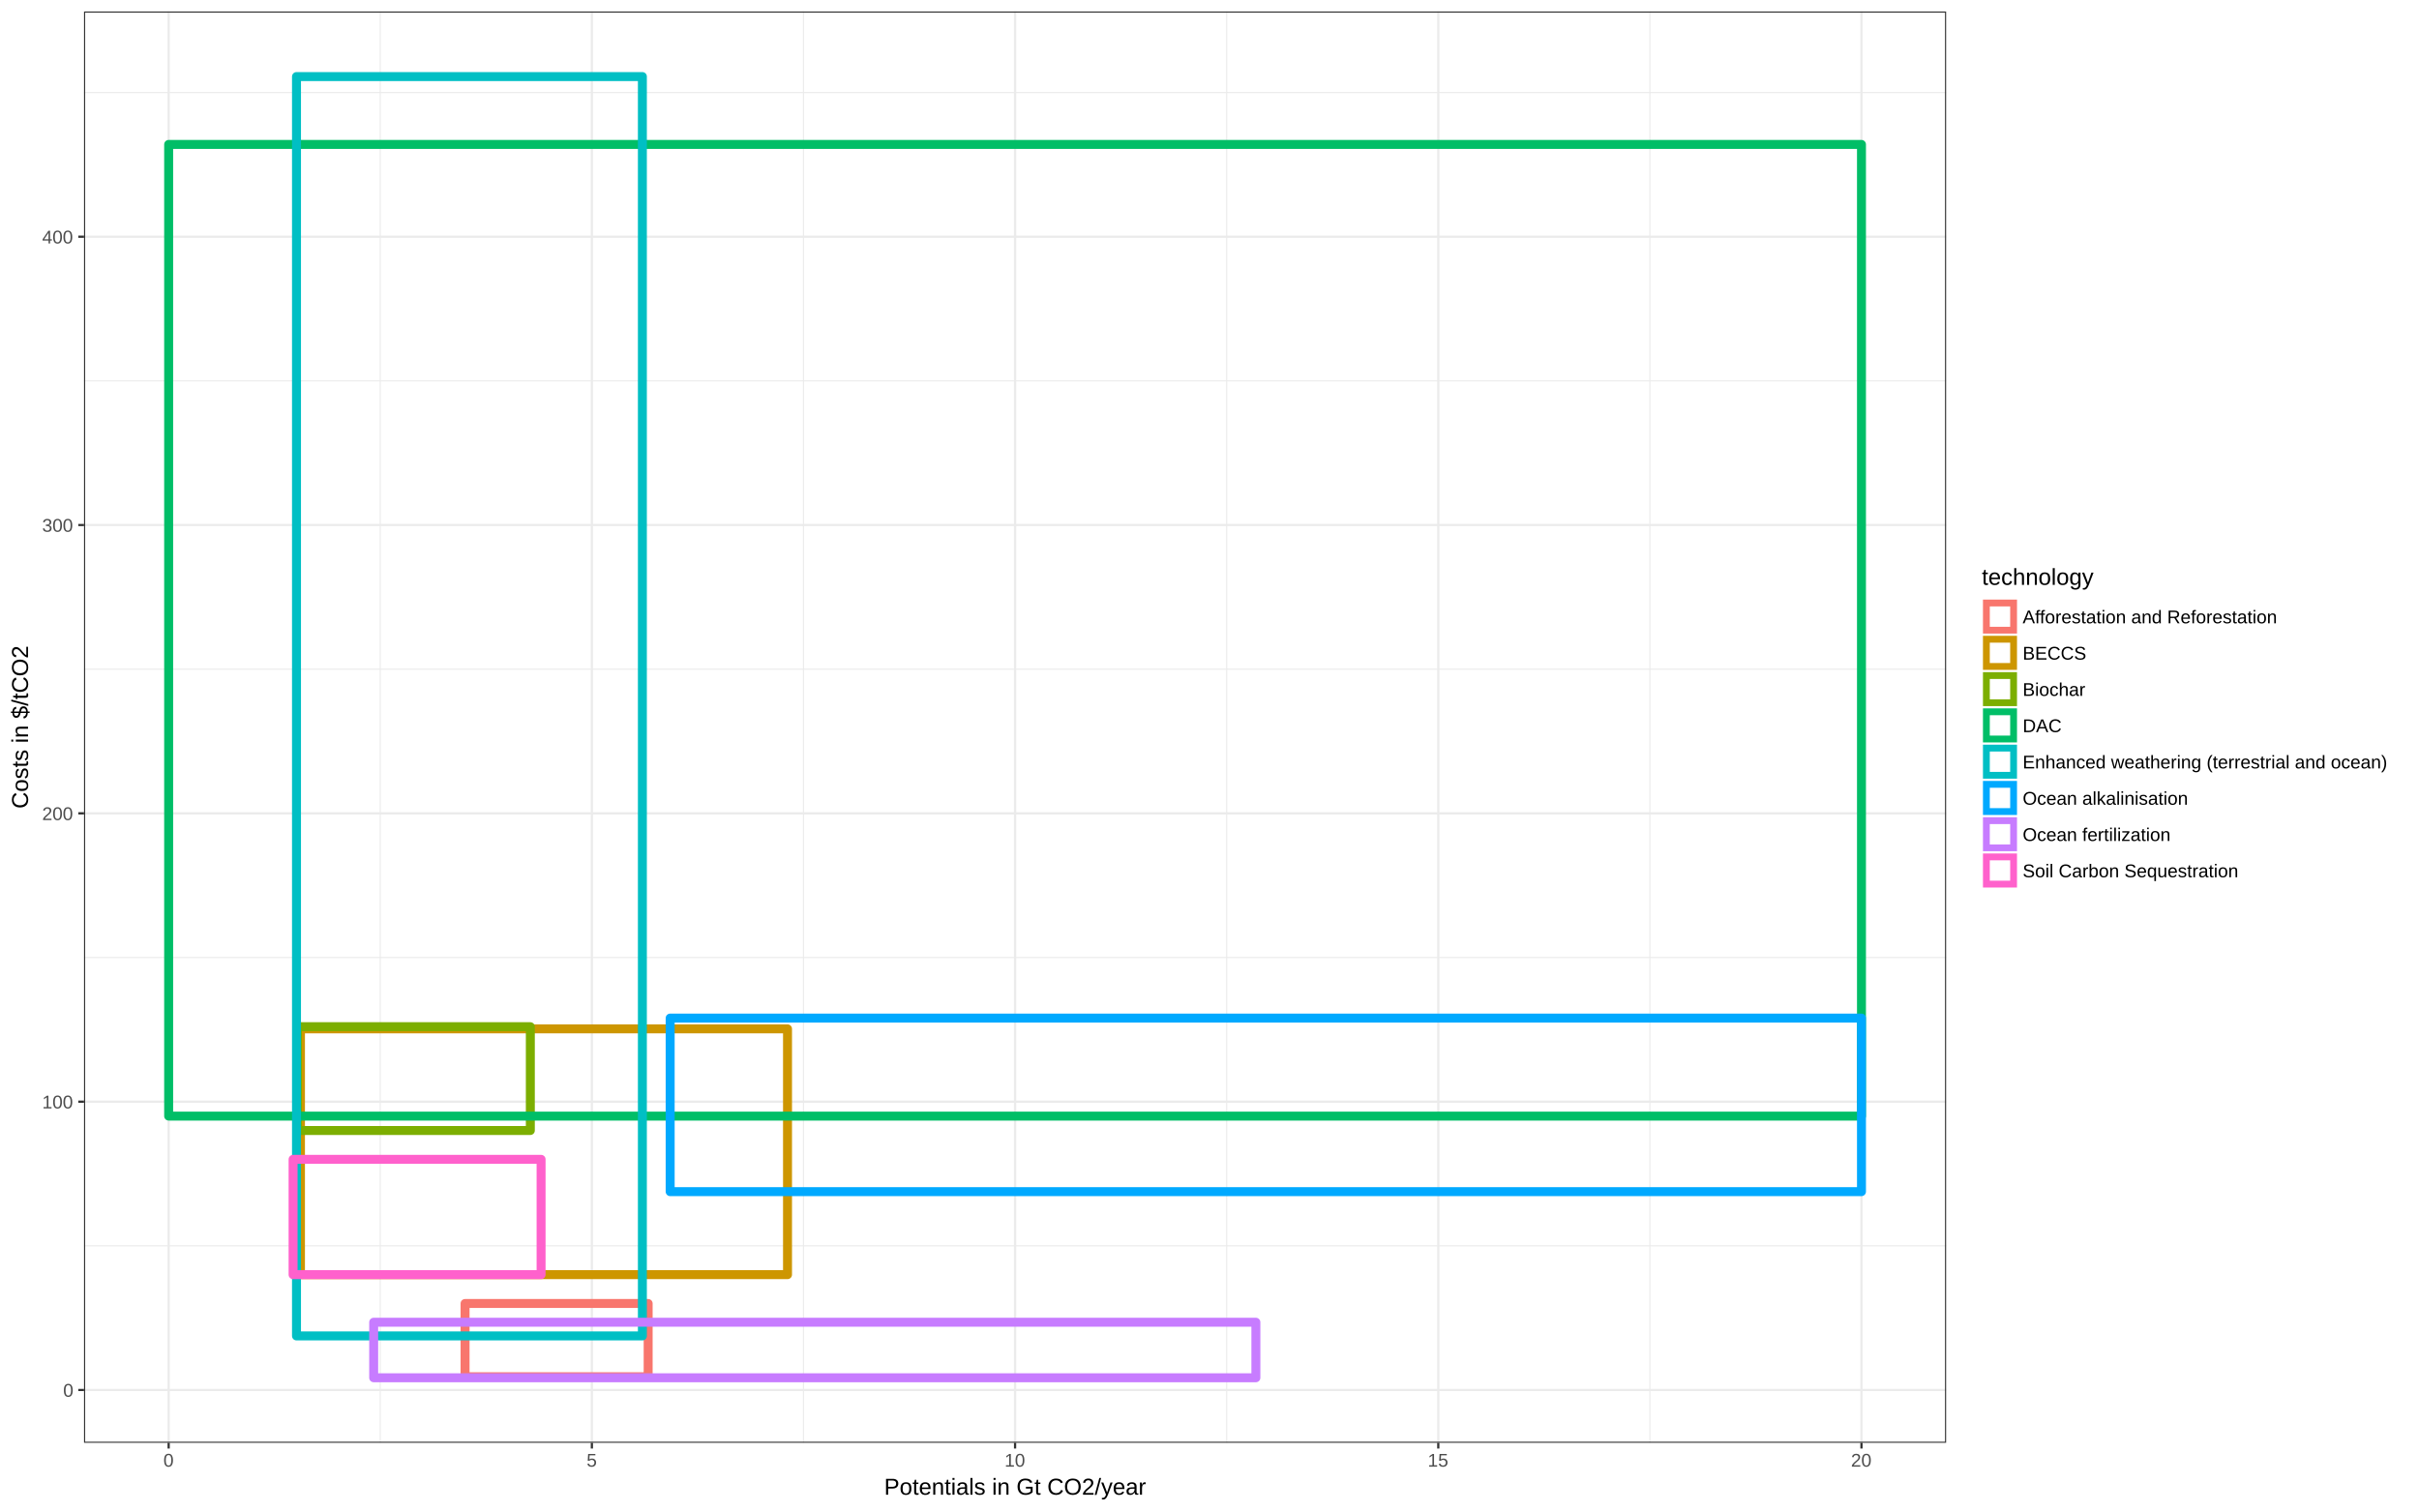
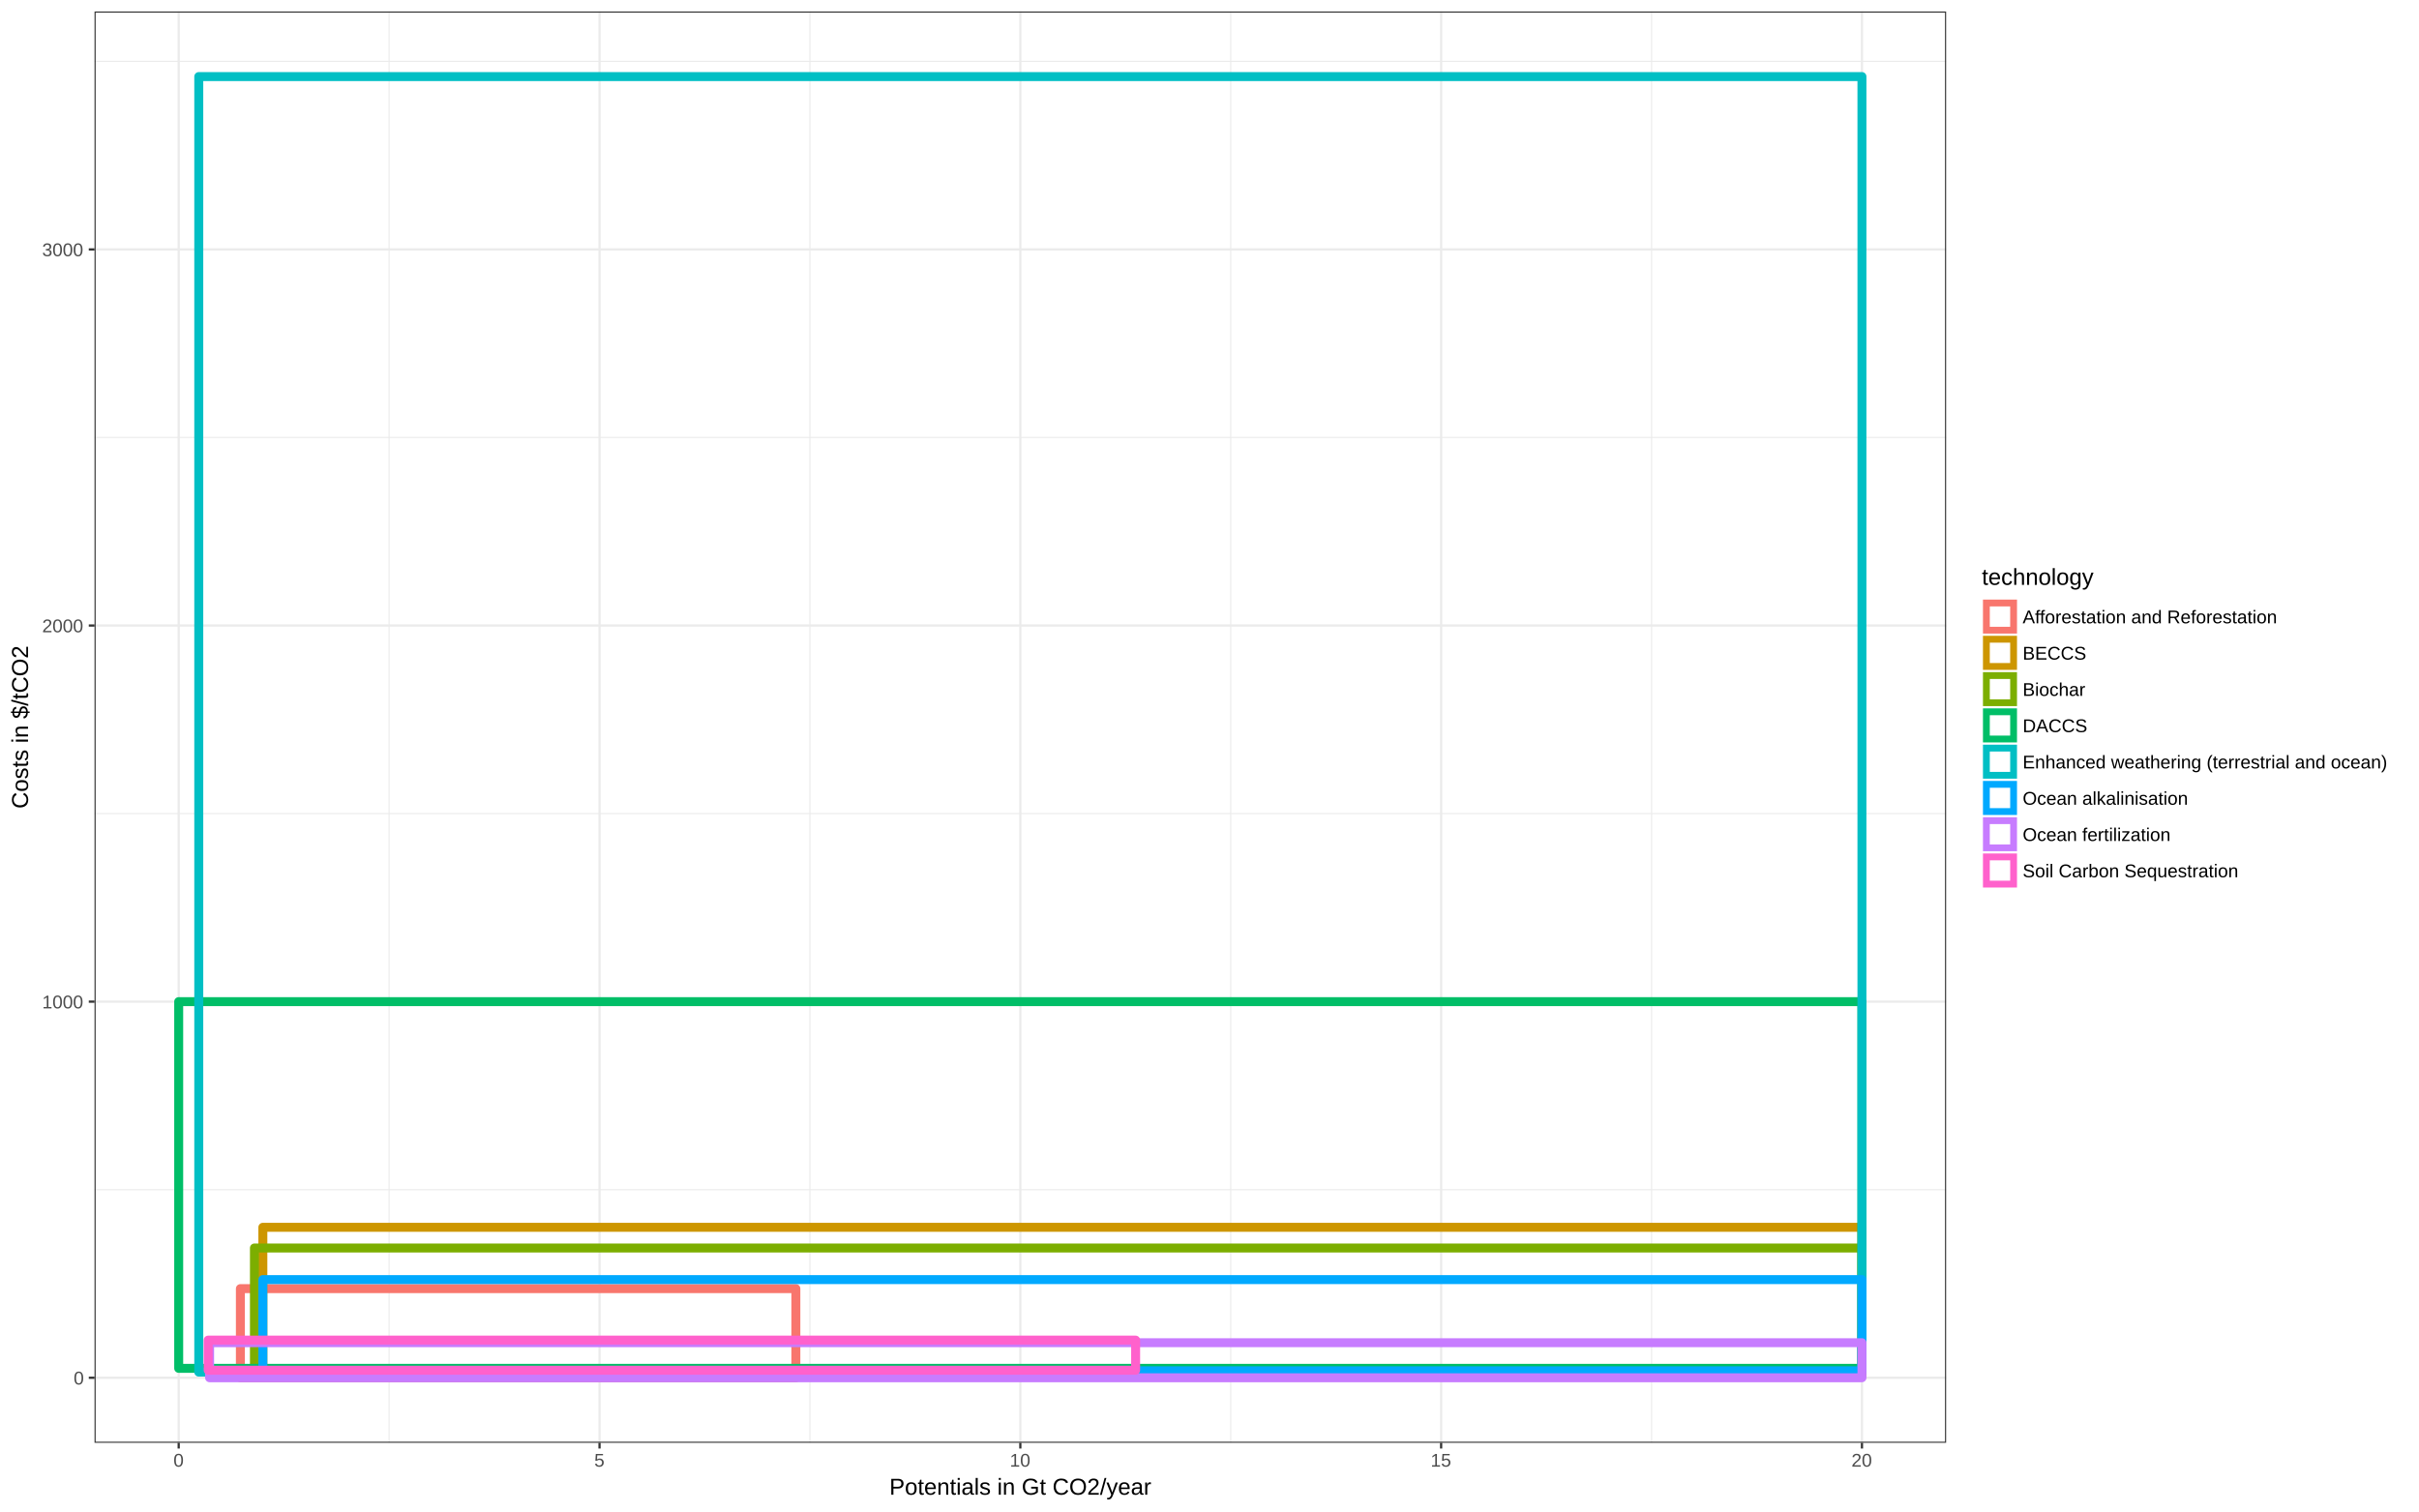
<svg xmlns="http://www.w3.org/2000/svg" viewBox="0 0 1152.00 720.00">
  <defs>
    <style type="text/css">
    line, polyline, path, rect, circle {
      fill: none;
      stroke: #000000;
      stroke-linecap: round;
      stroke-linejoin: round;
      stroke-miterlimit: 10.00;
    }
  </style>
  </defs>
  <rect width="100%" height="100%" style="stroke: none; fill: #FFFFFF;" />
-   <rect x="0.00" y="0.00" width="1152.00" height="720.00" style="stroke-width: 1.07; stroke: #FFFFFF; fill: #FFFFFF;" />
+   <rect x="-0.00" y="0.00" width="1152.00" height="720.00" style="stroke-width: 1.07; stroke: #FFFFFF; fill: #FFFFFF;" />
  <defs>
-     <clipPath id="cpNDAuMDE1OXw5MjYuNzk4fDY4Ny4yNjZ8NS40Nzk0NQ==">
-       <rect x="40.02" y="5.48" width="886.78" height="681.79" />
+     <clipPath id="cpNDUuMDIxM3w5MjYuNzk4fDY4Ny4yNjZ8NS40Nzk0NQ==">
+       <rect x="45.02" y="5.48" width="881.78" height="681.79" />
    </clipPath>
  </defs>
-   <rect x="40.02" y="5.48" width="886.78" height="681.79" style="stroke-width: 1.07; stroke: none; fill: #FFFFFF;" clip-path="url(#cpNDAuMDE1OXw5MjYuNzk4fDY4Ny4yNjZ8NS40Nzk0NQ==)" />
-   <polyline points="40.02,593.44 926.80,593.44 " style="stroke-width: 0.53; stroke: #EBEBEB; stroke-linecap: butt;" clip-path="url(#cpNDAuMDE1OXw5MjYuNzk4fDY4Ny4yNjZ8NS40Nzk0NQ==)" />
-   <polyline points="40.02,456.10 926.80,456.10 " style="stroke-width: 0.53; stroke: #EBEBEB; stroke-linecap: butt;" clip-path="url(#cpNDAuMDE1OXw5MjYuNzk4fDY4Ny4yNjZ8NS40Nzk0NQ==)" />
-   <polyline points="40.02,318.76 926.80,318.76 " style="stroke-width: 0.53; stroke: #EBEBEB; stroke-linecap: butt;" clip-path="url(#cpNDAuMDE1OXw5MjYuNzk4fDY4Ny4yNjZ8NS40Nzk0NQ==)" />
-   <polyline points="40.02,181.42 926.80,181.42 " style="stroke-width: 0.53; stroke: #EBEBEB; stroke-linecap: butt;" clip-path="url(#cpNDAuMDE1OXw5MjYuNzk4fDY4Ny4yNjZ8NS40Nzk0NQ==)" />
-   <polyline points="40.02,44.08 926.80,44.08 " style="stroke-width: 0.53; stroke: #EBEBEB; stroke-linecap: butt;" clip-path="url(#cpNDAuMDE1OXw5MjYuNzk4fDY4Ny4yNjZ8NS40Nzk0NQ==)" />
-   <polyline points="181.09,687.27 181.09,5.48 " style="stroke-width: 0.53; stroke: #EBEBEB; stroke-linecap: butt;" clip-path="url(#cpNDAuMDE1OXw5MjYuNzk4fDY4Ny4yNjZ8NS40Nzk0NQ==)" />
-   <polyline points="382.64,687.27 382.64,5.48 " style="stroke-width: 0.53; stroke: #EBEBEB; stroke-linecap: butt;" clip-path="url(#cpNDAuMDE1OXw5MjYuNzk4fDY4Ny4yNjZ8NS40Nzk0NQ==)" />
-   <polyline points="584.18,687.27 584.18,5.48 " style="stroke-width: 0.53; stroke: #EBEBEB; stroke-linecap: butt;" clip-path="url(#cpNDAuMDE1OXw5MjYuNzk4fDY4Ny4yNjZ8NS40Nzk0NQ==)" />
-   <polyline points="785.72,687.27 785.72,5.48 " style="stroke-width: 0.53; stroke: #EBEBEB; stroke-linecap: butt;" clip-path="url(#cpNDAuMDE1OXw5MjYuNzk4fDY4Ny4yNjZ8NS40Nzk0NQ==)" />
-   <polyline points="40.02,662.11 926.80,662.11 " style="stroke-width: 1.07; stroke: #EBEBEB; stroke-linecap: butt;" clip-path="url(#cpNDAuMDE1OXw5MjYuNzk4fDY4Ny4yNjZ8NS40Nzk0NQ==)" />
-   <polyline points="40.02,524.77 926.80,524.77 " style="stroke-width: 1.07; stroke: #EBEBEB; stroke-linecap: butt;" clip-path="url(#cpNDAuMDE1OXw5MjYuNzk4fDY4Ny4yNjZ8NS40Nzk0NQ==)" />
-   <polyline points="40.02,387.43 926.80,387.43 " style="stroke-width: 1.07; stroke: #EBEBEB; stroke-linecap: butt;" clip-path="url(#cpNDAuMDE1OXw5MjYuNzk4fDY4Ny4yNjZ8NS40Nzk0NQ==)" />
-   <polyline points="40.02,250.09 926.80,250.09 " style="stroke-width: 1.07; stroke: #EBEBEB; stroke-linecap: butt;" clip-path="url(#cpNDAuMDE1OXw5MjYuNzk4fDY4Ny4yNjZ8NS40Nzk0NQ==)" />
-   <polyline points="40.02,112.75 926.80,112.75 " style="stroke-width: 1.07; stroke: #EBEBEB; stroke-linecap: butt;" clip-path="url(#cpNDAuMDE1OXw5MjYuNzk4fDY4Ny4yNjZ8NS40Nzk0NQ==)" />
-   <polyline points="80.32,687.27 80.32,5.48 " style="stroke-width: 1.07; stroke: #EBEBEB; stroke-linecap: butt;" clip-path="url(#cpNDAuMDE1OXw5MjYuNzk4fDY4Ny4yNjZ8NS40Nzk0NQ==)" />
-   <polyline points="281.87,687.27 281.87,5.48 " style="stroke-width: 1.07; stroke: #EBEBEB; stroke-linecap: butt;" clip-path="url(#cpNDAuMDE1OXw5MjYuNzk4fDY4Ny4yNjZ8NS40Nzk0NQ==)" />
-   <polyline points="483.41,687.27 483.41,5.48 " style="stroke-width: 1.07; stroke: #EBEBEB; stroke-linecap: butt;" clip-path="url(#cpNDAuMDE1OXw5MjYuNzk4fDY4Ny4yNjZ8NS40Nzk0NQ==)" />
-   <polyline points="684.95,687.27 684.95,5.48 " style="stroke-width: 1.07; stroke: #EBEBEB; stroke-linecap: butt;" clip-path="url(#cpNDAuMDE1OXw5MjYuNzk4fDY4Ny4yNjZ8NS40Nzk0NQ==)" />
-   <polyline points="886.49,687.27 886.49,5.48 " style="stroke-width: 1.07; stroke: #EBEBEB; stroke-linecap: butt;" clip-path="url(#cpNDAuMDE1OXw5MjYuNzk4fDY4Ny4yNjZ8NS40Nzk0NQ==)" />
-   <rect x="221.48" y="620.91" width="87.19" height="34.88" style="stroke-width: 4.27; stroke: #F8766D; stroke-linecap: butt;" clip-path="url(#cpNDAuMDE1OXw5MjYuNzk4fDY4Ny4yNjZ8NS40Nzk0NQ==)" />
-   <rect x="143.09" y="490.09" width="231.95" height="117.08" style="stroke-width: 4.27; stroke: #CD9600; stroke-linecap: butt;" clip-path="url(#cpNDAuMDE1OXw5MjYuNzk4fDY4Ny4yNjZ8NS40Nzk0NQ==)" />
-   <rect x="141.63" y="489.06" width="110.93" height="49.44" style="stroke-width: 4.27; stroke: #7CAE00; stroke-linecap: butt;" clip-path="url(#cpNDAuMDE1OXw5MjYuNzk4fDY4Ny4yNjZ8NS40Nzk0NQ==)" />
-   <rect x="80.32" y="68.80" width="806.17" height="462.84" style="stroke-width: 4.27; stroke: #00BE67; stroke-linecap: butt;" clip-path="url(#cpNDAuMDE1OXw5MjYuNzk4fDY4Ny4yNjZ8NS40Nzk0NQ==)" />
-   <rect x="141.20" y="36.47" width="164.72" height="599.89" style="stroke-width: 4.27; stroke: #00BFC4; stroke-linecap: butt;" clip-path="url(#cpNDAuMDE1OXw5MjYuNzk4fDY4Ny4yNjZ8NS40Nzk0NQ==)" />
-   <rect x="319.15" y="484.96" width="567.34" height="82.67" style="stroke-width: 4.27; stroke: #00A9FF; stroke-linecap: butt;" clip-path="url(#cpNDAuMDE1OXw5MjYuNzk4fDY4Ny4yNjZ8NS40Nzk0NQ==)" />
-   <rect x="177.96" y="629.84" width="420.13" height="26.44" style="stroke-width: 4.27; stroke: #C77CFF; stroke-linecap: butt;" clip-path="url(#cpNDAuMDE1OXw5MjYuNzk4fDY4Ny4yNjZ8NS40Nzk0NQ==)" />
-   <rect x="139.58" y="552.24" width="118.10" height="54.94" style="stroke-width: 4.27; stroke: #FF61CC; stroke-linecap: butt;" clip-path="url(#cpNDAuMDE1OXw5MjYuNzk4fDY4Ny4yNjZ8NS40Nzk0NQ==)" />
-   <rect x="40.02" y="5.48" width="886.78" height="681.79" style="stroke-width: 1.07; stroke: #333333;" clip-path="url(#cpNDAuMDE1OXw5MjYuNzk4fDY4Ny4yNjZ8NS40Nzk0NQ==)" />
+   <rect x="45.02" y="5.48" width="881.78" height="681.79" style="stroke-width: 1.07; stroke: none; fill: #FFFFFF;" clip-path="url(#cpNDUuMDIxM3w5MjYuNzk4fDY4Ny4yNjZ8NS40Nzk0NQ==)" />
+   <polyline points="45.02,566.70 926.80,566.70 " style="stroke-width: 0.53; stroke: #EBEBEB; stroke-linecap: butt;" clip-path="url(#cpNDUuMDIxM3w5MjYuNzk4fDY4Ny4yNjZ8NS40Nzk0NQ==)" />
+   <polyline points="45.02,387.55 926.80,387.55 " style="stroke-width: 0.53; stroke: #EBEBEB; stroke-linecap: butt;" clip-path="url(#cpNDUuMDIxM3w5MjYuNzk4fDY4Ny4yNjZ8NS40Nzk0NQ==)" />
+   <polyline points="45.02,208.40 926.80,208.40 " style="stroke-width: 0.53; stroke: #EBEBEB; stroke-linecap: butt;" clip-path="url(#cpNDUuMDIxM3w5MjYuNzk4fDY4Ny4yNjZ8NS40Nzk0NQ==)" />
+   <polyline points="45.02,29.24 926.80,29.24 " style="stroke-width: 0.53; stroke: #EBEBEB; stroke-linecap: butt;" clip-path="url(#cpNDUuMDIxM3w5MjYuNzk4fDY4Ny4yNjZ8NS40Nzk0NQ==)" />
+   <polyline points="185.30,687.27 185.30,5.48 " style="stroke-width: 0.53; stroke: #EBEBEB; stroke-linecap: butt;" clip-path="url(#cpNDUuMDIxM3w5MjYuNzk4fDY4Ny4yNjZ8NS40Nzk0NQ==)" />
+   <polyline points="385.71,687.27 385.71,5.48 " style="stroke-width: 0.53; stroke: #EBEBEB; stroke-linecap: butt;" clip-path="url(#cpNDUuMDIxM3w5MjYuNzk4fDY4Ny4yNjZ8NS40Nzk0NQ==)" />
+   <polyline points="586.11,687.27 586.11,5.48 " style="stroke-width: 0.53; stroke: #EBEBEB; stroke-linecap: butt;" clip-path="url(#cpNDUuMDIxM3w5MjYuNzk4fDY4Ny4yNjZ8NS40Nzk0NQ==)" />
+   <polyline points="786.52,687.27 786.52,5.48 " style="stroke-width: 0.53; stroke: #EBEBEB; stroke-linecap: butt;" clip-path="url(#cpNDUuMDIxM3w5MjYuNzk4fDY4Ny4yNjZ8NS40Nzk0NQ==)" />
+   <polyline points="45.02,656.28 926.80,656.28 " style="stroke-width: 1.07; stroke: #EBEBEB; stroke-linecap: butt;" clip-path="url(#cpNDUuMDIxM3w5MjYuNzk4fDY4Ny4yNjZ8NS40Nzk0NQ==)" />
+   <polyline points="45.02,477.12 926.80,477.12 " style="stroke-width: 1.07; stroke: #EBEBEB; stroke-linecap: butt;" clip-path="url(#cpNDUuMDIxM3w5MjYuNzk4fDY4Ny4yNjZ8NS40Nzk0NQ==)" />
+   <polyline points="45.02,297.97 926.80,297.97 " style="stroke-width: 1.07; stroke: #EBEBEB; stroke-linecap: butt;" clip-path="url(#cpNDUuMDIxM3w5MjYuNzk4fDY4Ny4yNjZ8NS40Nzk0NQ==)" />
+   <polyline points="45.02,118.82 926.80,118.82 " style="stroke-width: 1.07; stroke: #EBEBEB; stroke-linecap: butt;" clip-path="url(#cpNDUuMDIxM3w5MjYuNzk4fDY4Ny4yNjZ8NS40Nzk0NQ==)" />
+   <polyline points="85.10,687.27 85.10,5.48 " style="stroke-width: 1.07; stroke: #EBEBEB; stroke-linecap: butt;" clip-path="url(#cpNDUuMDIxM3w5MjYuNzk4fDY4Ny4yNjZ8NS40Nzk0NQ==)" />
+   <polyline points="285.51,687.27 285.51,5.48 " style="stroke-width: 1.07; stroke: #EBEBEB; stroke-linecap: butt;" clip-path="url(#cpNDUuMDIxM3w5MjYuNzk4fDY4Ny4yNjZ8NS40Nzk0NQ==)" />
+   <polyline points="485.91,687.27 485.91,5.48 " style="stroke-width: 1.07; stroke: #EBEBEB; stroke-linecap: butt;" clip-path="url(#cpNDUuMDIxM3w5MjYuNzk4fDY4Ny4yNjZ8NS40Nzk0NQ==)" />
+   <polyline points="686.31,687.27 686.31,5.48 " style="stroke-width: 1.07; stroke: #EBEBEB; stroke-linecap: butt;" clip-path="url(#cpNDUuMDIxM3w5MjYuNzk4fDY4Ny4yNjZ8NS40Nzk0NQ==)" />
+   <polyline points="886.72,687.27 886.72,5.48 " style="stroke-width: 1.07; stroke: #EBEBEB; stroke-linecap: butt;" clip-path="url(#cpNDUuMDIxM3w5MjYuNzk4fDY4Ny4yNjZ8NS40Nzk0NQ==)" />
+   <rect x="114.48" y="613.82" width="264.53" height="42.44" style="stroke-width: 4.27; stroke: #F8766D; stroke-linecap: butt;" clip-path="url(#cpNDUuMDIxM3w5MjYuNzk4fDY4Ny4yNjZ8NS40Nzk0NQ==)" />
+   <rect x="125.18" y="584.61" width="761.53" height="69.15" style="stroke-width: 4.27; stroke: #CD9600; stroke-linecap: butt;" clip-path="url(#cpNDUuMDIxM3w5MjYuNzk4fDY4Ny4yNjZ8NS40Nzk0NQ==)" />
+   <rect x="121.17" y="594.47" width="765.54" height="60.37" style="stroke-width: 4.27; stroke: #7CAE00; stroke-linecap: butt;" clip-path="url(#cpNDUuMDIxM3w5MjYuNzk4fDY4Ny4yNjZ8NS40Nzk0NQ==)" />
+   <rect x="85.10" y="477.12" width="801.62" height="174.67" style="stroke-width: 4.27; stroke: #00BE67; stroke-linecap: butt;" clip-path="url(#cpNDUuMDIxM3w5MjYuNzk4fDY4Ny4yNjZ8NS40Nzk0NQ==)" />
+   <rect x="94.66" y="36.47" width="792.05" height="617.12" style="stroke-width: 4.27; stroke: #00BFC4; stroke-linecap: butt;" clip-path="url(#cpNDUuMDIxM3w5MjYuNzk4fDY4Ny4yNjZ8NS40Nzk0NQ==)" />
+   <rect x="125.18" y="609.52" width="761.53" height="43.46" style="stroke-width: 4.27; stroke: #00A9FF; stroke-linecap: butt;" clip-path="url(#cpNDUuMDIxM3w5MjYuNzk4fDY4Ny4yNjZ8NS40Nzk0NQ==)" />
+   <rect x="99.81" y="639.59" width="786.91" height="16.69" style="stroke-width: 4.27; stroke: #C77CFF; stroke-linecap: butt;" clip-path="url(#cpNDUuMDIxM3w5MjYuNzk4fDY4Ny4yNjZ8NS40Nzk0NQ==)" />
+   <rect x="99.13" y="638.36" width="441.69" height="14.33" style="stroke-width: 4.27; stroke: #FF61CC; stroke-linecap: butt;" clip-path="url(#cpNDUuMDIxM3w5MjYuNzk4fDY4Ny4yNjZ8NS40Nzk0NQ==)" />
+   <rect x="45.02" y="5.48" width="881.78" height="681.79" style="stroke-width: 1.07; stroke: #333333;" clip-path="url(#cpNDUuMDIxM3w5MjYuNzk4fDY4Ny4yNjZ8NS40Nzk0NQ==)" />
  <defs>
    <clipPath id="cpMHwxMTUyfDcyMHww">
      <rect x="0.00" y="0.00" width="1152.00" height="720.00" />
    </clipPath>
  </defs>
  <g clip-path="url(#cpMHwxMTUyfDcyMHww)">
-     <text x="30.08" y="665.33" style="font-size: 8.80px; fill: #4D4D4D; font-family: Arial;" textLength="5.01px" lengthAdjust="spacingAndGlyphs">0</text>
+     <text x="35.08" y="659.49" style="font-size: 8.80px; fill: #4D4D4D; font-family: Arial;" textLength="5.01px" lengthAdjust="spacingAndGlyphs">0</text>
  </g>
  <g clip-path="url(#cpMHwxMTUyfDcyMHww)">
-     <text x="20.07" y="527.99" style="font-size: 8.80px; fill: #4D4D4D; font-family: Arial;" textLength="15.02px" lengthAdjust="spacingAndGlyphs">100</text>
+     <text x="20.07" y="480.34" style="font-size: 8.80px; fill: #4D4D4D; font-family: Arial;" textLength="20.02px" lengthAdjust="spacingAndGlyphs">1000</text>
  </g>
  <g clip-path="url(#cpMHwxMTUyfDcyMHww)">
-     <text x="20.07" y="390.65" style="font-size: 8.80px; fill: #4D4D4D; font-family: Arial;" textLength="15.02px" lengthAdjust="spacingAndGlyphs">200</text>
+     <text x="20.07" y="301.19" style="font-size: 8.80px; fill: #4D4D4D; font-family: Arial;" textLength="20.02px" lengthAdjust="spacingAndGlyphs">2000</text>
  </g>
  <g clip-path="url(#cpMHwxMTUyfDcyMHww)">
-     <text x="20.07" y="253.31" style="font-size: 8.80px; fill: #4D4D4D; font-family: Arial;" textLength="15.02px" lengthAdjust="spacingAndGlyphs">300</text>
+     <text x="20.07" y="122.04" style="font-size: 8.80px; fill: #4D4D4D; font-family: Arial;" textLength="20.02px" lengthAdjust="spacingAndGlyphs">3000</text>
+   </g>
+   <polyline points="42.28,656.28 45.02,656.28 " style="stroke-width: 1.07; stroke: #333333; stroke-linecap: butt;" clip-path="url(#cpMHwxMTUyfDcyMHww)" />
+   <polyline points="42.28,477.12 45.02,477.12 " style="stroke-width: 1.07; stroke: #333333; stroke-linecap: butt;" clip-path="url(#cpMHwxMTUyfDcyMHww)" />
+   <polyline points="42.28,297.97 45.02,297.97 " style="stroke-width: 1.07; stroke: #333333; stroke-linecap: butt;" clip-path="url(#cpMHwxMTUyfDcyMHww)" />
+   <polyline points="42.28,118.82 45.02,118.82 " style="stroke-width: 1.07; stroke: #333333; stroke-linecap: butt;" clip-path="url(#cpMHwxMTUyfDcyMHww)" />
+   <polyline points="85.10,690.01 85.10,687.27 " style="stroke-width: 1.07; stroke: #333333; stroke-linecap: butt;" clip-path="url(#cpMHwxMTUyfDcyMHww)" />
+   <polyline points="285.51,690.01 285.51,687.27 " style="stroke-width: 1.07; stroke: #333333; stroke-linecap: butt;" clip-path="url(#cpMHwxMTUyfDcyMHww)" />
+   <polyline points="485.91,690.01 485.91,687.27 " style="stroke-width: 1.07; stroke: #333333; stroke-linecap: butt;" clip-path="url(#cpMHwxMTUyfDcyMHww)" />
+   <polyline points="686.31,690.01 686.31,687.27 " style="stroke-width: 1.07; stroke: #333333; stroke-linecap: butt;" clip-path="url(#cpMHwxMTUyfDcyMHww)" />
+   <polyline points="886.72,690.01 886.72,687.27 " style="stroke-width: 1.07; stroke: #333333; stroke-linecap: butt;" clip-path="url(#cpMHwxMTUyfDcyMHww)" />
+   <g clip-path="url(#cpMHwxMTUyfDcyMHww)">
+     <text x="82.60" y="698.63" style="font-size: 8.80px; fill: #4D4D4D; font-family: Arial;" textLength="5.01px" lengthAdjust="spacingAndGlyphs">0</text>
  </g>
  <g clip-path="url(#cpMHwxMTUyfDcyMHww)">
-     <text x="20.07" y="115.97" style="font-size: 8.80px; fill: #4D4D4D; font-family: Arial;" textLength="15.02px" lengthAdjust="spacingAndGlyphs">400</text>
-   </g>
-   <polyline points="37.28,662.11 40.02,662.11 " style="stroke-width: 1.07; stroke: #333333; stroke-linecap: butt;" clip-path="url(#cpMHwxMTUyfDcyMHww)" />
-   <polyline points="37.28,524.77 40.02,524.77 " style="stroke-width: 1.07; stroke: #333333; stroke-linecap: butt;" clip-path="url(#cpMHwxMTUyfDcyMHww)" />
-   <polyline points="37.28,387.43 40.02,387.43 " style="stroke-width: 1.07; stroke: #333333; stroke-linecap: butt;" clip-path="url(#cpMHwxMTUyfDcyMHww)" />
-   <polyline points="37.28,250.09 40.02,250.09 " style="stroke-width: 1.07; stroke: #333333; stroke-linecap: butt;" clip-path="url(#cpMHwxMTUyfDcyMHww)" />
-   <polyline points="37.28,112.75 40.02,112.75 " style="stroke-width: 1.07; stroke: #333333; stroke-linecap: butt;" clip-path="url(#cpMHwxMTUyfDcyMHww)" />
-   <polyline points="80.32,690.01 80.32,687.27 " style="stroke-width: 1.07; stroke: #333333; stroke-linecap: butt;" clip-path="url(#cpMHwxMTUyfDcyMHww)" />
-   <polyline points="281.87,690.01 281.87,687.27 " style="stroke-width: 1.07; stroke: #333333; stroke-linecap: butt;" clip-path="url(#cpMHwxMTUyfDcyMHww)" />
-   <polyline points="483.41,690.01 483.41,687.27 " style="stroke-width: 1.07; stroke: #333333; stroke-linecap: butt;" clip-path="url(#cpMHwxMTUyfDcyMHww)" />
-   <polyline points="684.95,690.01 684.95,687.27 " style="stroke-width: 1.07; stroke: #333333; stroke-linecap: butt;" clip-path="url(#cpMHwxMTUyfDcyMHww)" />
-   <polyline points="886.49,690.01 886.49,687.27 " style="stroke-width: 1.07; stroke: #333333; stroke-linecap: butt;" clip-path="url(#cpMHwxMTUyfDcyMHww)" />
-   <g clip-path="url(#cpMHwxMTUyfDcyMHww)">
-     <text x="77.82" y="698.63" style="font-size: 8.80px; fill: #4D4D4D; font-family: Arial;" textLength="5.01px" lengthAdjust="spacingAndGlyphs">0</text>
+     <text x="283.00" y="698.63" style="font-size: 8.80px; fill: #4D4D4D; font-family: Arial;" textLength="5.01px" lengthAdjust="spacingAndGlyphs">5</text>
  </g>
  <g clip-path="url(#cpMHwxMTUyfDcyMHww)">
-     <text x="279.36" y="698.63" style="font-size: 8.80px; fill: #4D4D4D; font-family: Arial;" textLength="5.01px" lengthAdjust="spacingAndGlyphs">5</text>
+     <text x="480.90" y="698.63" style="font-size: 8.80px; fill: #4D4D4D; font-family: Arial;" textLength="10.01px" lengthAdjust="spacingAndGlyphs">10</text>
  </g>
  <g clip-path="url(#cpMHwxMTUyfDcyMHww)">
-     <text x="478.40" y="698.63" style="font-size: 8.80px; fill: #4D4D4D; font-family: Arial;" textLength="10.01px" lengthAdjust="spacingAndGlyphs">10</text>
+     <text x="681.31" y="698.63" style="font-size: 8.80px; fill: #4D4D4D; font-family: Arial;" textLength="10.01px" lengthAdjust="spacingAndGlyphs">15</text>
  </g>
  <g clip-path="url(#cpMHwxMTUyfDcyMHww)">
-     <text x="679.94" y="698.63" style="font-size: 8.80px; fill: #4D4D4D; font-family: Arial;" textLength="10.01px" lengthAdjust="spacingAndGlyphs">15</text>
+     <text x="881.71" y="698.63" style="font-size: 8.80px; fill: #4D4D4D; font-family: Arial;" textLength="10.01px" lengthAdjust="spacingAndGlyphs">20</text>
  </g>
  <g clip-path="url(#cpMHwxMTUyfDcyMHww)">
-     <text x="881.48" y="698.63" style="font-size: 8.80px; fill: #4D4D4D; font-family: Arial;" textLength="10.01px" lengthAdjust="spacingAndGlyphs">20</text>
-   </g>
-   <g clip-path="url(#cpMHwxMTUyfDcyMHww)">
-     <text x="421.05" y="711.99" style="font-size: 11.00px; font-family: Arial;" textLength="124.72px" lengthAdjust="spacingAndGlyphs">Potentials in Gt CO2/year</text>
+     <text x="423.55" y="711.99" style="font-size: 11.00px; font-family: Arial;" textLength="124.72px" lengthAdjust="spacingAndGlyphs">Potentials in Gt CO2/year</text>
  </g>
  <g clip-path="url(#cpMHwxMTUyfDcyMHww)">
    <text transform="translate(13.35,385.19) rotate(-90)" style="font-size: 11.00px; font-family: Arial;" textLength="77.64px" lengthAdjust="spacingAndGlyphs">Costs in $/tCO2</text>
  </g>
  <rect x="938.14" y="263.78" width="208.38" height="165.19" style="stroke-width: 1.07; stroke: none; fill: #FFFFFF;" clip-path="url(#cpMHwxMTUyfDcyMHww)" />
  <g clip-path="url(#cpMHwxMTUyfDcyMHww)">
    <text x="943.81" y="278.59" style="font-size: 11.00px; font-family: Arial;" textLength="53.21px" lengthAdjust="spacingAndGlyphs">technology</text>
  </g>
  <rect x="943.81" y="285.06" width="17.28" height="17.28" style="stroke-width: 1.07; stroke: none; fill: #FFFFFF;" clip-path="url(#cpMHwxMTUyfDcyMHww)" />
  <rect x="945.97" y="287.22" width="12.96" height="12.96" style="stroke-width: 3.25; stroke: #F8766D; stroke-linejoin: miter;" clip-path="url(#cpMHwxMTUyfDcyMHww)" />
  <rect x="943.81" y="302.34" width="17.28" height="17.28" style="stroke-width: 1.07; stroke: none; fill: #FFFFFF;" clip-path="url(#cpMHwxMTUyfDcyMHww)" />
  <rect x="945.97" y="304.50" width="12.96" height="12.96" style="stroke-width: 3.25; stroke: #CD9600; stroke-linejoin: miter;" clip-path="url(#cpMHwxMTUyfDcyMHww)" />
  <rect x="943.81" y="319.62" width="17.28" height="17.28" style="stroke-width: 1.07; stroke: none; fill: #FFFFFF;" clip-path="url(#cpMHwxMTUyfDcyMHww)" />
  <rect x="945.97" y="321.78" width="12.96" height="12.96" style="stroke-width: 3.25; stroke: #7CAE00; stroke-linejoin: miter;" clip-path="url(#cpMHwxMTUyfDcyMHww)" />
  <rect x="943.81" y="336.90" width="17.28" height="17.28" style="stroke-width: 1.07; stroke: none; fill: #FFFFFF;" clip-path="url(#cpMHwxMTUyfDcyMHww)" />
  <rect x="945.97" y="339.06" width="12.96" height="12.96" style="stroke-width: 3.25; stroke: #00BE67; stroke-linejoin: miter;" clip-path="url(#cpMHwxMTUyfDcyMHww)" />
  <rect x="943.81" y="354.18" width="17.28" height="17.28" style="stroke-width: 1.07; stroke: none; fill: #FFFFFF;" clip-path="url(#cpMHwxMTUyfDcyMHww)" />
  <rect x="945.97" y="356.34" width="12.96" height="12.96" style="stroke-width: 3.25; stroke: #00BFC4; stroke-linejoin: miter;" clip-path="url(#cpMHwxMTUyfDcyMHww)" />
  <rect x="943.81" y="371.46" width="17.28" height="17.28" style="stroke-width: 1.07; stroke: none; fill: #FFFFFF;" clip-path="url(#cpMHwxMTUyfDcyMHww)" />
  <rect x="945.97" y="373.62" width="12.96" height="12.96" style="stroke-width: 3.25; stroke: #00A9FF; stroke-linejoin: miter;" clip-path="url(#cpMHwxMTUyfDcyMHww)" />
  <rect x="943.81" y="388.74" width="17.28" height="17.28" style="stroke-width: 1.07; stroke: none; fill: #FFFFFF;" clip-path="url(#cpMHwxMTUyfDcyMHww)" />
  <rect x="945.97" y="390.90" width="12.96" height="12.96" style="stroke-width: 3.25; stroke: #C77CFF; stroke-linejoin: miter;" clip-path="url(#cpMHwxMTUyfDcyMHww)" />
  <rect x="943.81" y="406.02" width="17.28" height="17.28" style="stroke-width: 1.07; stroke: none; fill: #FFFFFF;" clip-path="url(#cpMHwxMTUyfDcyMHww)" />
  <rect x="945.97" y="408.18" width="12.96" height="12.96" style="stroke-width: 3.25; stroke: #FF61CC; stroke-linejoin: miter;" clip-path="url(#cpMHwxMTUyfDcyMHww)" />
  <g clip-path="url(#cpMHwxMTUyfDcyMHww)">
    <text x="963.25" y="296.92" style="font-size: 8.80px; font-family: Arial;" textLength="124.08px" lengthAdjust="spacingAndGlyphs">Afforestation and Reforestation</text>
  </g>
  <g clip-path="url(#cpMHwxMTUyfDcyMHww)">
    <text x="963.25" y="314.20" style="font-size: 8.80px; font-family: Arial;" textLength="31.01px" lengthAdjust="spacingAndGlyphs">BECCS</text>
  </g>
  <g clip-path="url(#cpMHwxMTUyfDcyMHww)">
    <text x="963.25" y="331.48" style="font-size: 8.80px; font-family: Arial;" textLength="30.52px" lengthAdjust="spacingAndGlyphs">Biochar</text>
  </g>
  <g clip-path="url(#cpMHwxMTUyfDcyMHww)">
-     <text x="963.25" y="348.76" style="font-size: 8.80px; font-family: Arial;" textLength="19.00px" lengthAdjust="spacingAndGlyphs">DAC</text>
+     <text x="963.25" y="348.76" style="font-size: 8.80px; font-family: Arial;" textLength="31.50px" lengthAdjust="spacingAndGlyphs">DACCS</text>
  </g>
  <g clip-path="url(#cpMHwxMTUyfDcyMHww)">
    <text x="963.25" y="366.04" style="font-size: 8.80px; font-family: Arial;" textLength="177.60px" lengthAdjust="spacingAndGlyphs">Enhanced weathering (terrestrial and ocean)</text>
  </g>
  <g clip-path="url(#cpMHwxMTUyfDcyMHww)">
    <text x="963.25" y="383.32" style="font-size: 8.80px; font-family: Arial;" textLength="80.55px" lengthAdjust="spacingAndGlyphs">Ocean alkalinisation</text>
  </g>
  <g clip-path="url(#cpMHwxMTUyfDcyMHww)">
    <text x="963.25" y="400.60" style="font-size: 8.80px; font-family: Arial;" textLength="72.04px" lengthAdjust="spacingAndGlyphs">Ocean fertilization</text>
  </g>
  <g clip-path="url(#cpMHwxMTUyfDcyMHww)">
    <text x="963.25" y="417.88" style="font-size: 8.80px; font-family: Arial;" textLength="105.06px" lengthAdjust="spacingAndGlyphs">Soil Carbon Sequestration</text>
  </g>
</svg>
